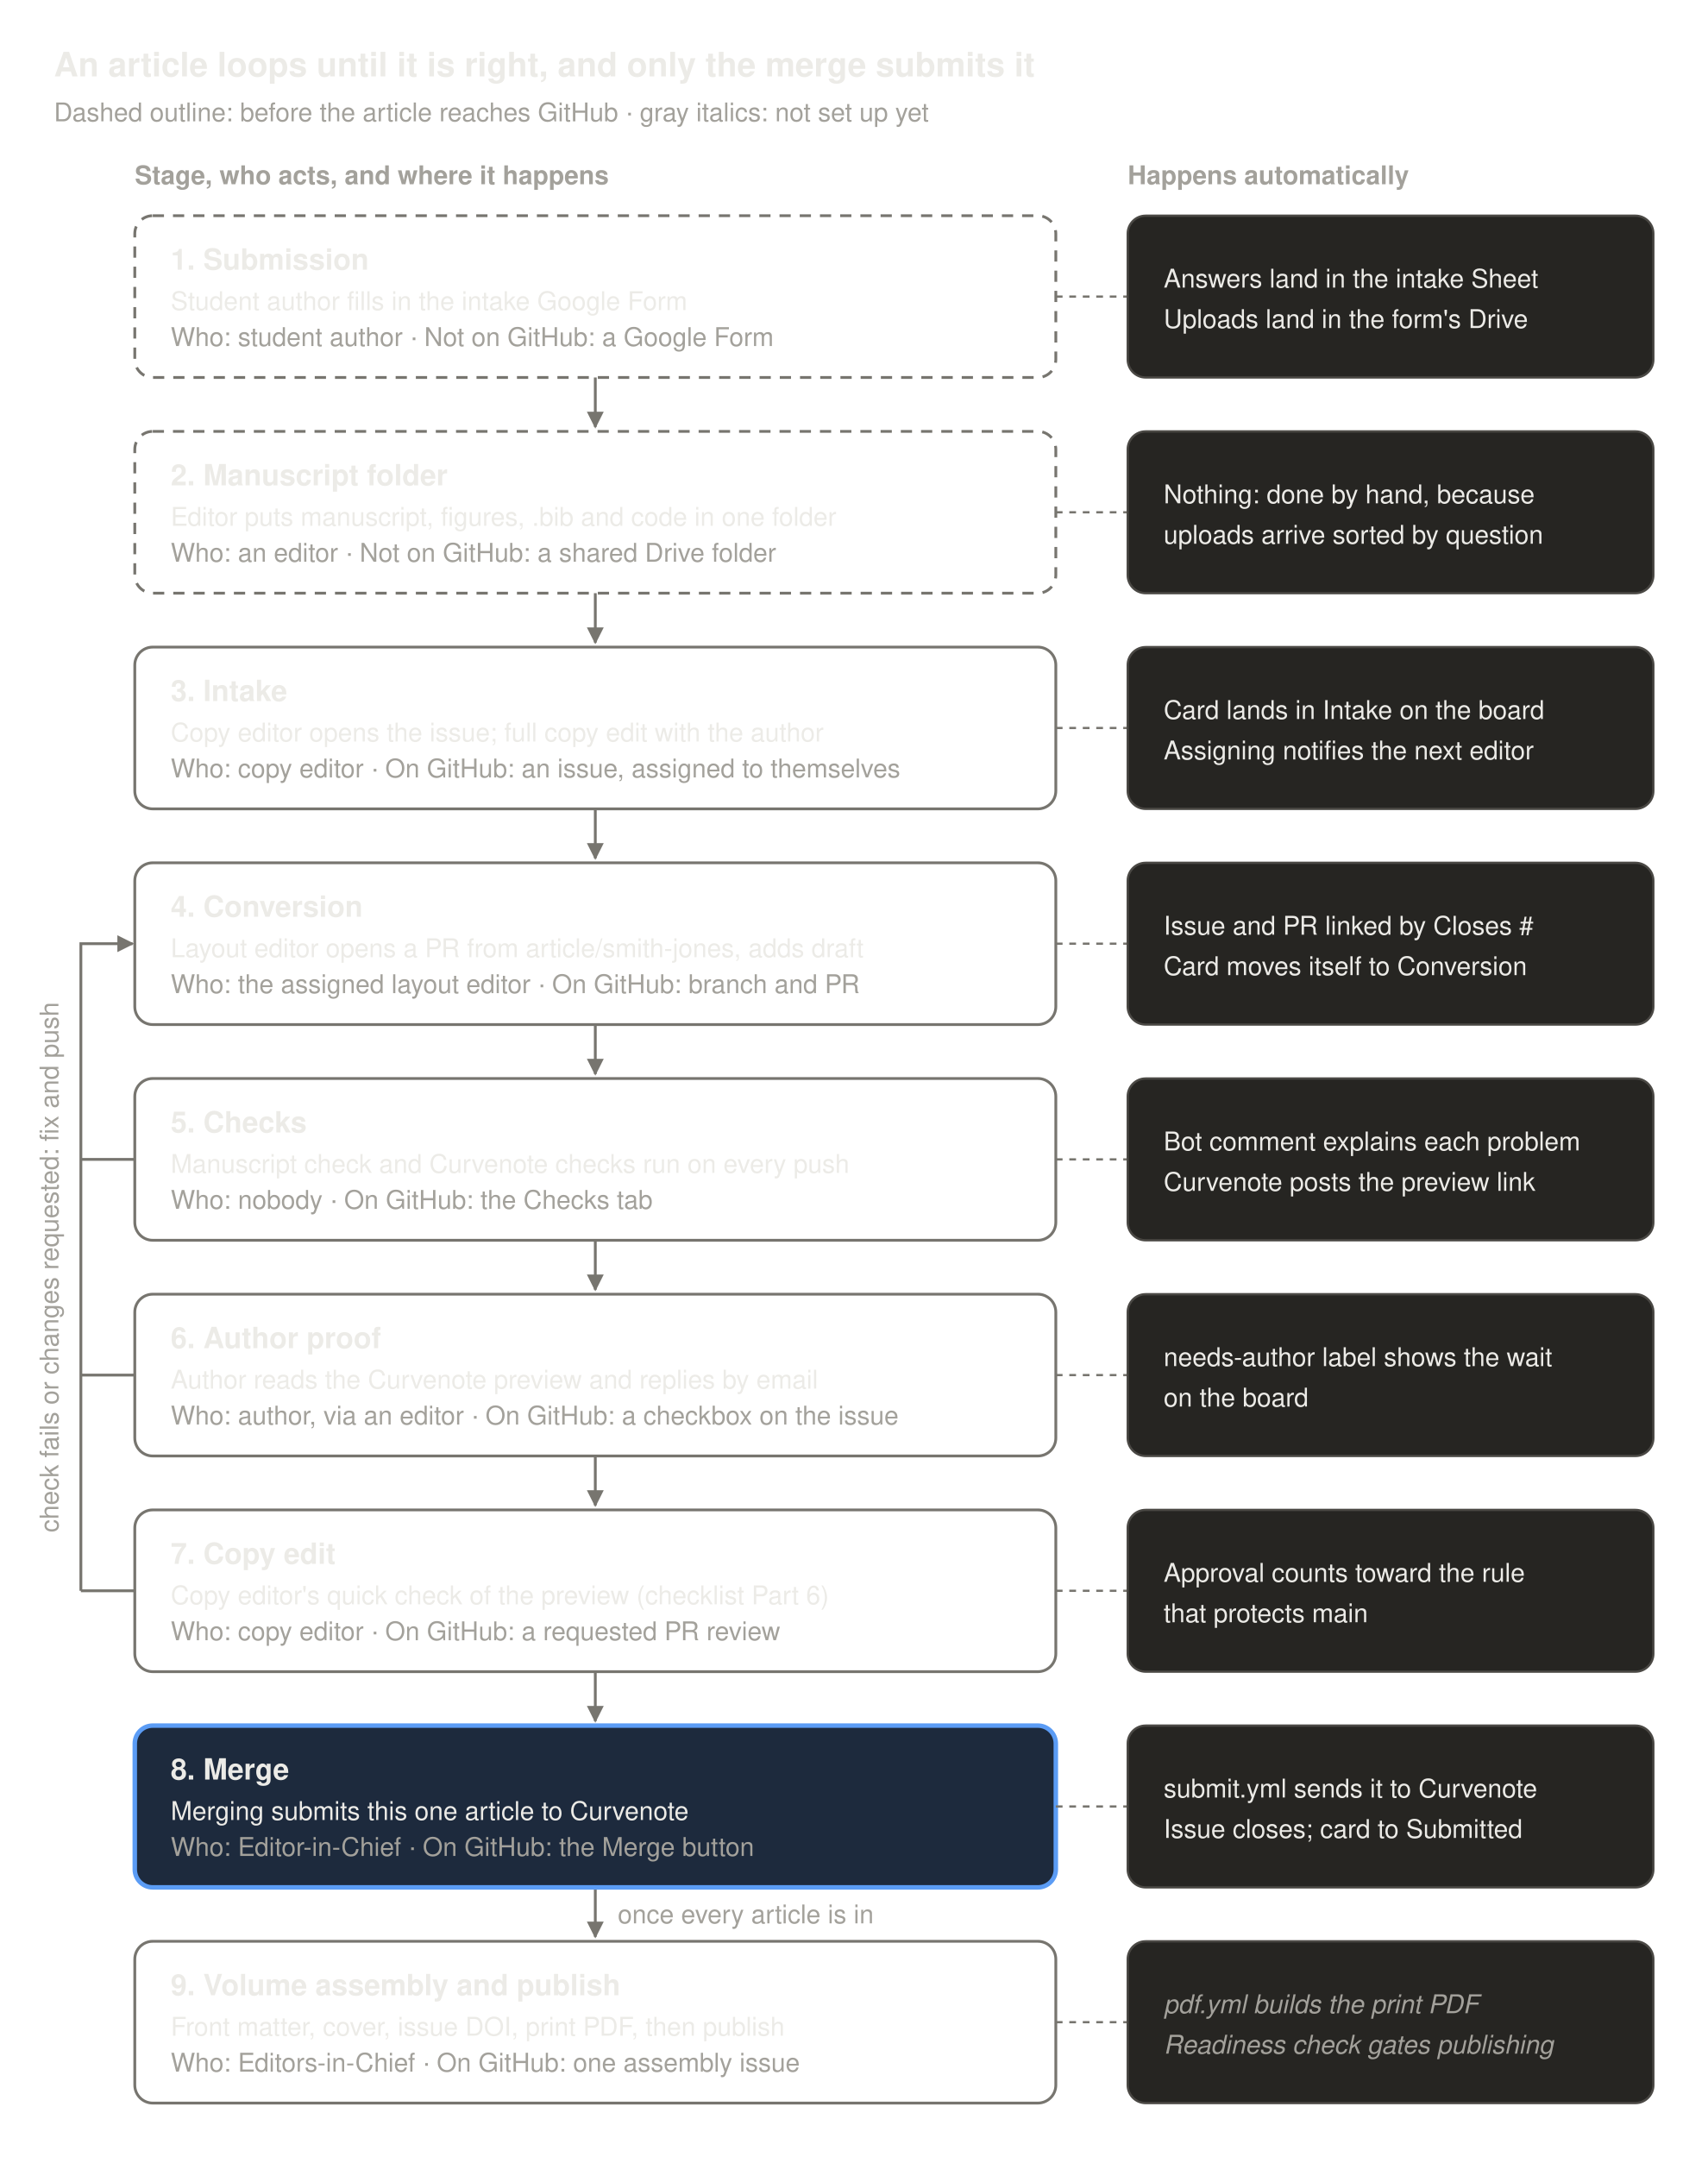
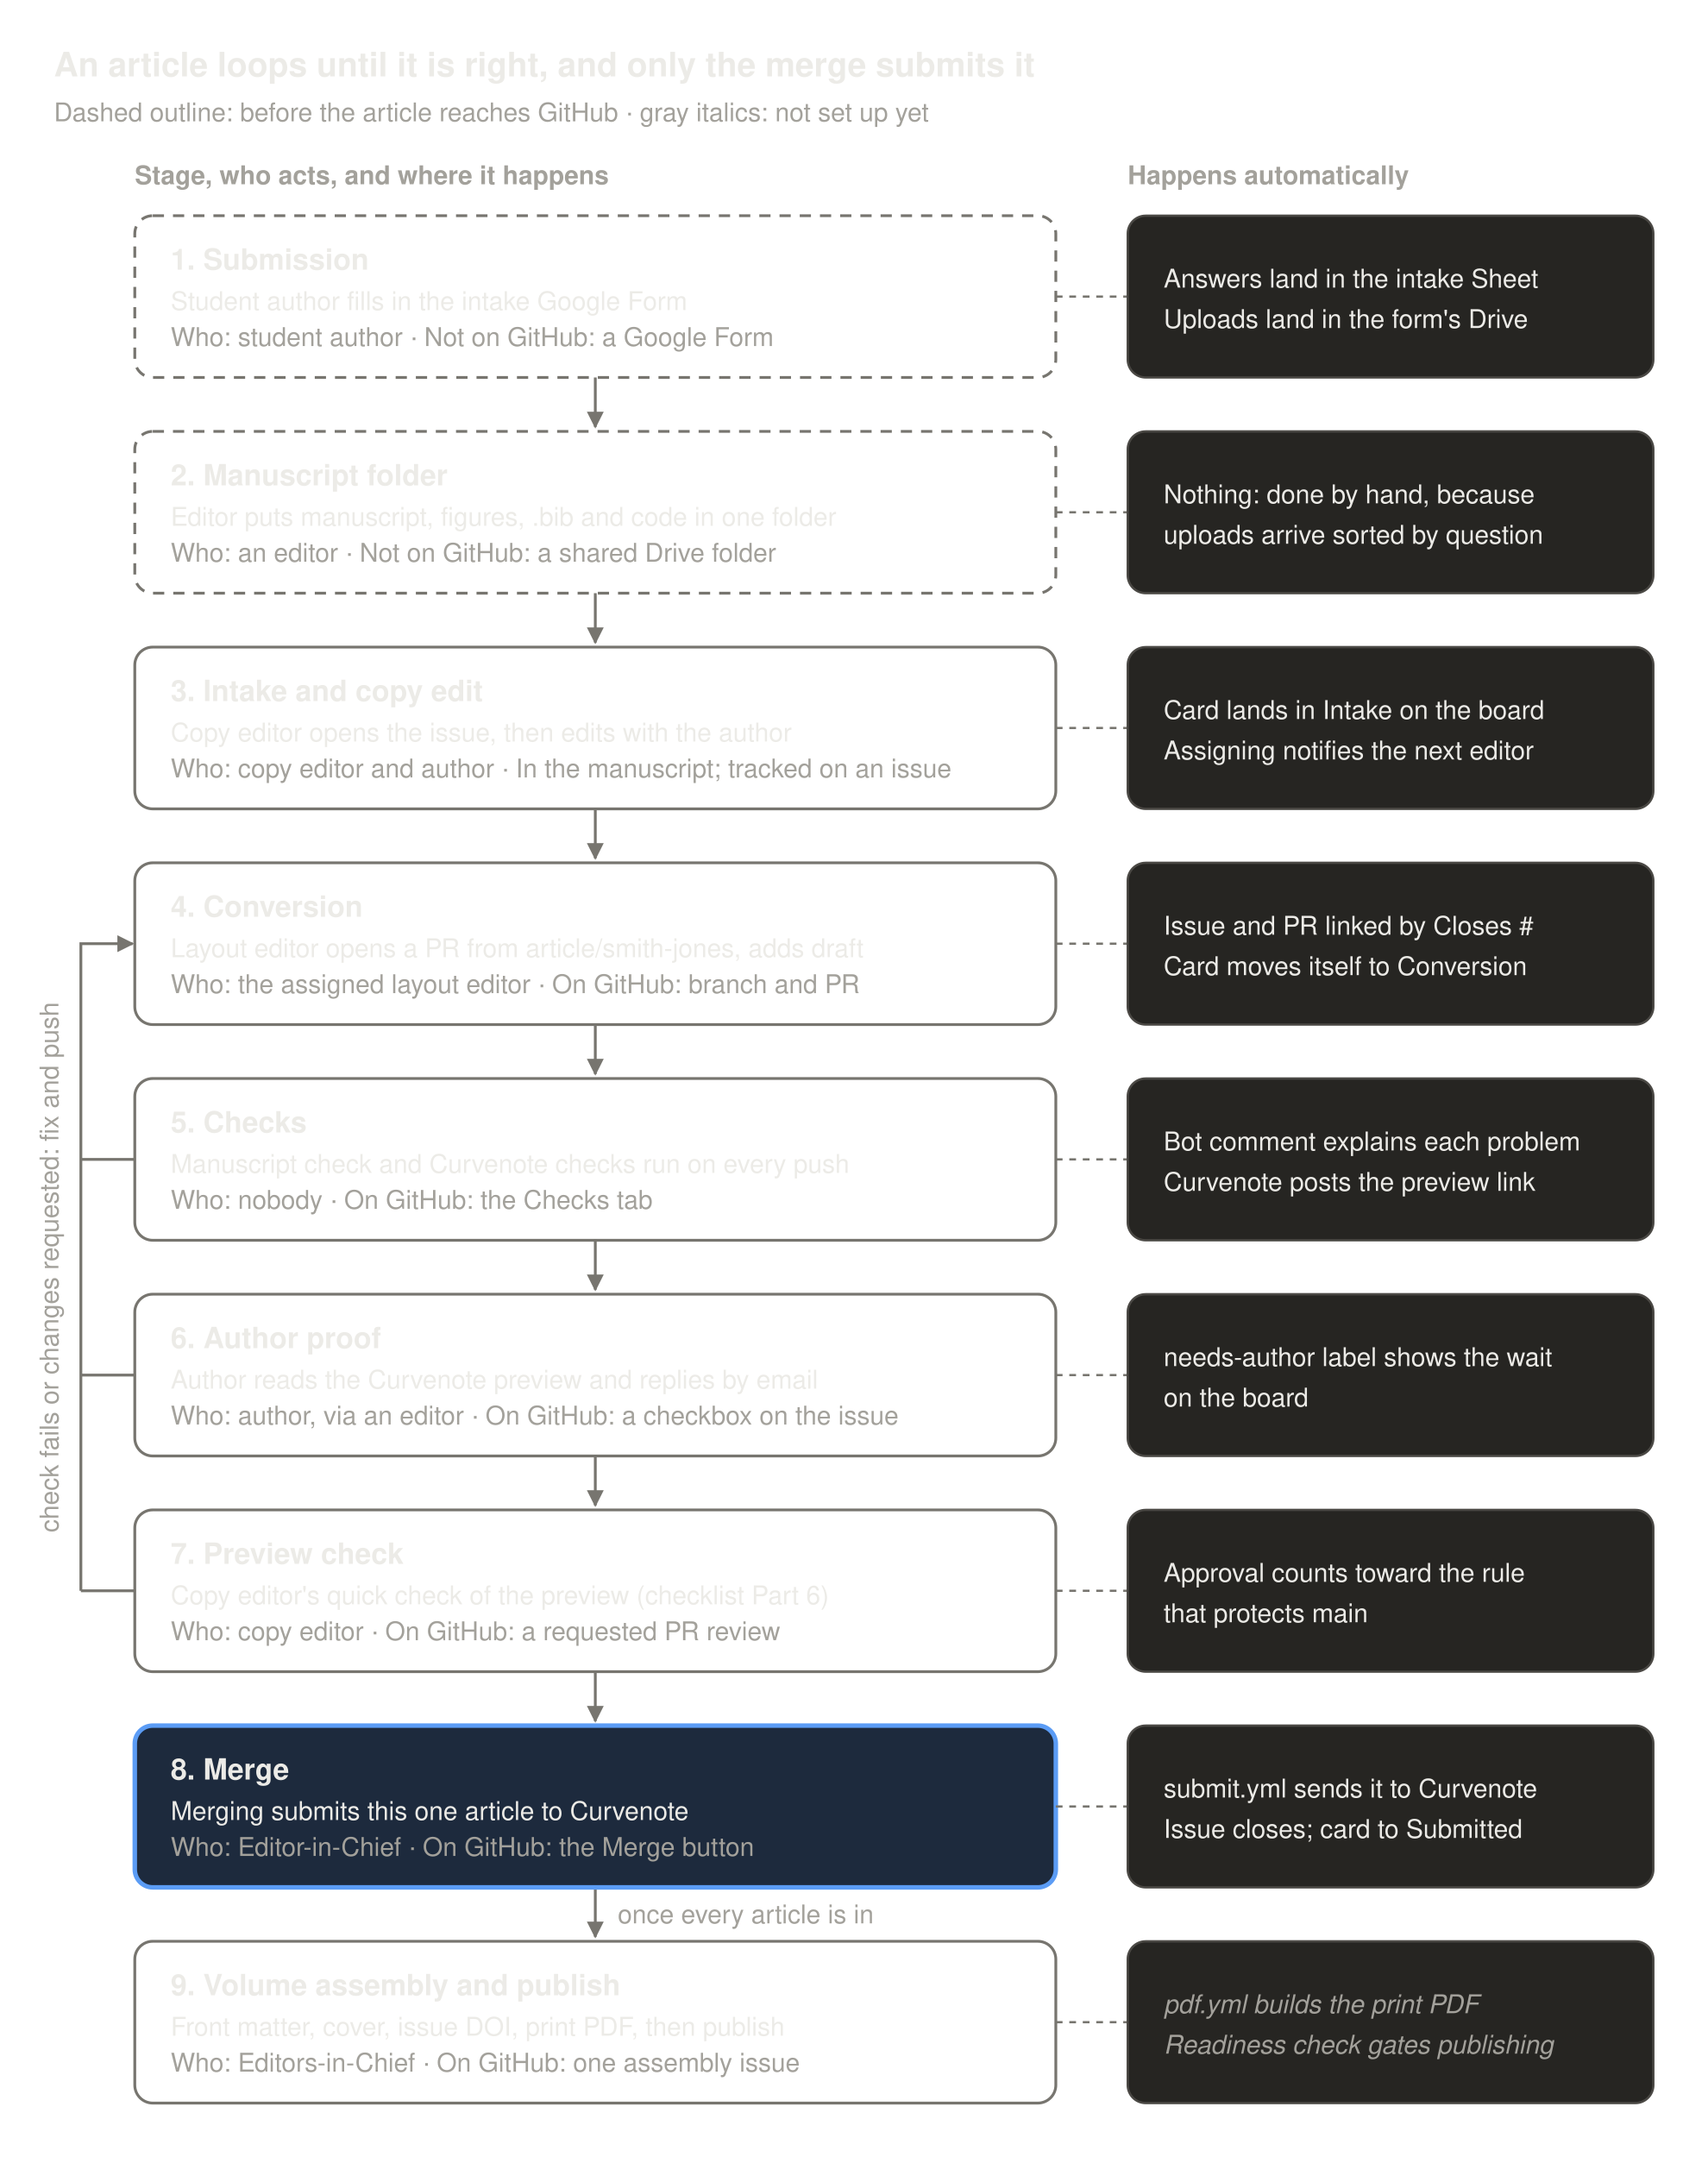
<svg xmlns="http://www.w3.org/2000/svg" viewBox="0 0 760 960" width="760" height="960" font-family="-apple-system, BlinkMacSystemFont, 'Segoe UI', Helvetica, Arial, sans-serif" role="img" aria-label="An article loops until it is right, and only the merge submits it">
  <defs>
    <marker id="arrow" viewBox="0 0 10 10" refX="9" refY="5" markerWidth="6" markerHeight="6" orient="auto-start-reverse">
      <path d="M0 0L10 5L0 10z" fill="#77756f" />
    </marker>
  </defs>
  <text x="24" y="34" font-size="15" font-weight="600" fill="#ecebe7" text-anchor="start">An article loops until it is right, and only the merge submits it</text>
  <text x="24" y="54" font-size="11.5" font-weight="400" fill="#a3a19b" text-anchor="start">Dashed outline: before the article reaches GitHub · gray italics: not set up yet</text>
  <text x="60" y="82" font-size="11.5" font-weight="600" fill="#a3a19b" text-anchor="start">Stage, who acts, and where it happens</text>
  <text x="502" y="82" font-size="11.5" font-weight="600" fill="#a3a19b" text-anchor="start">Happens automatically</text>
  <path d="M265 168V190" fill="none" stroke="#77756f" stroke-width="1.25" marker-end="url(#arrow)" />
  <path d="M265 264V286" fill="none" stroke="#77756f" stroke-width="1.25" marker-end="url(#arrow)" />
  <path d="M265 360V382" fill="none" stroke="#77756f" stroke-width="1.25" marker-end="url(#arrow)" />
  <path d="M265 456V478" fill="none" stroke="#77756f" stroke-width="1.25" marker-end="url(#arrow)" />
  <path d="M265 552V574" fill="none" stroke="#77756f" stroke-width="1.25" marker-end="url(#arrow)" />
  <path d="M265 648V670" fill="none" stroke="#77756f" stroke-width="1.25" marker-end="url(#arrow)" />
  <path d="M265 744V766" fill="none" stroke="#77756f" stroke-width="1.25" marker-end="url(#arrow)" />
  <path d="M265 840V862" fill="none" stroke="#77756f" stroke-width="1.25" marker-end="url(#arrow)" />
  <text x="275" y="856" font-size="11.5" font-weight="400" fill="#a3a19b" text-anchor="start">once every article is in</text>
  <path d="M60 516H36" fill="none" stroke="#77756f" stroke-width="1.25" />
  <path d="M60 612H36" fill="none" stroke="#77756f" stroke-width="1.25" />
  <path d="M60 708H36" fill="none" stroke="#77756f" stroke-width="1.25" />
  <path d="M36 708V420H59" fill="none" stroke="#77756f" stroke-width="1.25" marker-end="url(#arrow)" />
  <text x="26" y="564.0" font-size="11.5" font-weight="400" fill="#a3a19b" text-anchor="middle" transform="rotate(-90 26 564.0)">check fails or changes requested: fix and push</text>
  <rect x="60" y="96" width="410" height="72" rx="8" fill="none" stroke="#77756f" stroke-width="1.25" stroke-dasharray="5 4" />
  <text x="76" y="120" font-size="13" font-weight="600" fill="#ecebe7" text-anchor="start">1. Submission</text>
  <text x="76" y="138" font-size="11.5" font-weight="400" fill="#ecebe7" text-anchor="start">Student author fills in the intake Google Form</text>
  <text x="76" y="154" font-size="11.5" font-weight="400" fill="#a3a19b" text-anchor="start">Who: student author · Not on GitHub: a Google Form</text>
  <line x1="470" y1="132" x2="502" y2="132" stroke="#77756f" stroke-width="1" stroke-dasharray="3 3" />
  <rect x="502" y="96" width="234" height="72" rx="8" fill="#262522" stroke="#4a4844" stroke-width="1" />
  <text x="518" y="128" font-size="11.5" font-weight="400" fill="#ecebe7" text-anchor="start">Answers land in the intake Sheet</text>
  <text x="518" y="146" font-size="11.5" font-weight="400" fill="#ecebe7" text-anchor="start">Uploads land in the form's Drive</text>
  <rect x="60" y="192" width="410" height="72" rx="8" fill="none" stroke="#77756f" stroke-width="1.25" stroke-dasharray="5 4" />
  <text x="76" y="216" font-size="13" font-weight="600" fill="#ecebe7" text-anchor="start">2. Manuscript folder</text>
  <text x="76" y="234" font-size="11.5" font-weight="400" fill="#ecebe7" text-anchor="start">Editor puts manuscript, figures, .bib and code in one folder</text>
  <text x="76" y="250" font-size="11.5" font-weight="400" fill="#a3a19b" text-anchor="start">Who: an editor · Not on GitHub: a shared Drive folder</text>
  <line x1="470" y1="228" x2="502" y2="228" stroke="#77756f" stroke-width="1" stroke-dasharray="3 3" />
  <rect x="502" y="192" width="234" height="72" rx="8" fill="#262522" stroke="#4a4844" stroke-width="1" />
  <text x="518" y="224" font-size="11.5" font-weight="400" fill="#ecebe7" text-anchor="start">Nothing: done by hand, because</text>
  <text x="518" y="242" font-size="11.5" font-weight="400" fill="#ecebe7" text-anchor="start">uploads arrive sorted by question</text>
  <rect x="60" y="288" width="410" height="72" rx="8" fill="none" stroke="#77756f" stroke-width="1.25" />
-   <text x="76" y="312" font-size="13" font-weight="600" fill="#ecebe7" text-anchor="start">3. Intake</text>
-   <text x="76" y="330" font-size="11.5" font-weight="400" fill="#ecebe7" text-anchor="start">Copy editor opens the issue; full copy edit with the author</text>
-   <text x="76" y="346" font-size="11.5" font-weight="400" fill="#a3a19b" text-anchor="start">Who: copy editor · On GitHub: an issue, assigned to themselves</text>
+   <text x="76" y="312" font-size="13" font-weight="600" fill="#ecebe7" text-anchor="start">3. Intake and copy edit</text>
+   <text x="76" y="330" font-size="11.5" font-weight="400" fill="#ecebe7" text-anchor="start">Copy editor opens the issue, then edits with the author</text>
+   <text x="76" y="346" font-size="11.5" font-weight="400" fill="#a3a19b" text-anchor="start">Who: copy editor and author · In the manuscript; tracked on an issue</text>
  <line x1="470" y1="324" x2="502" y2="324" stroke="#77756f" stroke-width="1" stroke-dasharray="3 3" />
  <rect x="502" y="288" width="234" height="72" rx="8" fill="#262522" stroke="#4a4844" stroke-width="1" />
  <text x="518" y="320" font-size="11.5" font-weight="400" fill="#ecebe7" text-anchor="start">Card lands in Intake on the board</text>
  <text x="518" y="338" font-size="11.5" font-weight="400" fill="#ecebe7" text-anchor="start">Assigning notifies the next editor</text>
  <rect x="60" y="384" width="410" height="72" rx="8" fill="none" stroke="#77756f" stroke-width="1.25" />
  <text x="76" y="408" font-size="13" font-weight="600" fill="#ecebe7" text-anchor="start">4. Conversion</text>
  <text x="76" y="426" font-size="11.5" font-weight="400" fill="#ecebe7" text-anchor="start">Layout editor opens a PR from article/smith-jones, adds draft</text>
  <text x="76" y="442" font-size="11.5" font-weight="400" fill="#a3a19b" text-anchor="start">Who: the assigned layout editor · On GitHub: branch and PR</text>
  <line x1="470" y1="420" x2="502" y2="420" stroke="#77756f" stroke-width="1" stroke-dasharray="3 3" />
  <rect x="502" y="384" width="234" height="72" rx="8" fill="#262522" stroke="#4a4844" stroke-width="1" />
  <text x="518" y="416" font-size="11.5" font-weight="400" fill="#ecebe7" text-anchor="start">Issue and PR linked by Closes #</text>
  <text x="518" y="434" font-size="11.5" font-weight="400" fill="#ecebe7" text-anchor="start">Card moves itself to Conversion</text>
  <rect x="60" y="480" width="410" height="72" rx="8" fill="none" stroke="#77756f" stroke-width="1.25" />
  <text x="76" y="504" font-size="13" font-weight="600" fill="#ecebe7" text-anchor="start">5. Checks</text>
  <text x="76" y="522" font-size="11.5" font-weight="400" fill="#ecebe7" text-anchor="start">Manuscript check and Curvenote checks run on every push</text>
  <text x="76" y="538" font-size="11.5" font-weight="400" fill="#a3a19b" text-anchor="start">Who: nobody · On GitHub: the Checks tab</text>
  <line x1="470" y1="516" x2="502" y2="516" stroke="#77756f" stroke-width="1" stroke-dasharray="3 3" />
  <rect x="502" y="480" width="234" height="72" rx="8" fill="#262522" stroke="#4a4844" stroke-width="1" />
  <text x="518" y="512" font-size="11.5" font-weight="400" fill="#ecebe7" text-anchor="start">Bot comment explains each problem</text>
  <text x="518" y="530" font-size="11.5" font-weight="400" fill="#ecebe7" text-anchor="start">Curvenote posts the preview link</text>
  <rect x="60" y="576" width="410" height="72" rx="8" fill="none" stroke="#77756f" stroke-width="1.25" />
  <text x="76" y="600" font-size="13" font-weight="600" fill="#ecebe7" text-anchor="start">6. Author proof</text>
  <text x="76" y="618" font-size="11.5" font-weight="400" fill="#ecebe7" text-anchor="start">Author reads the Curvenote preview and replies by email</text>
  <text x="76" y="634" font-size="11.5" font-weight="400" fill="#a3a19b" text-anchor="start">Who: author, via an editor · On GitHub: a checkbox on the issue</text>
  <line x1="470" y1="612" x2="502" y2="612" stroke="#77756f" stroke-width="1" stroke-dasharray="3 3" />
  <rect x="502" y="576" width="234" height="72" rx="8" fill="#262522" stroke="#4a4844" stroke-width="1" />
  <text x="518" y="608" font-size="11.5" font-weight="400" fill="#ecebe7" text-anchor="start">needs-author label shows the wait</text>
  <text x="518" y="626" font-size="11.5" font-weight="400" fill="#ecebe7" text-anchor="start">on the board</text>
  <rect x="60" y="672" width="410" height="72" rx="8" fill="none" stroke="#77756f" stroke-width="1.25" />
-   <text x="76" y="696" font-size="13" font-weight="600" fill="#ecebe7" text-anchor="start">7. Copy edit</text>
+   <text x="76" y="696" font-size="13" font-weight="600" fill="#ecebe7" text-anchor="start">7. Preview check</text>
  <text x="76" y="714" font-size="11.5" font-weight="400" fill="#ecebe7" text-anchor="start">Copy editor's quick check of the preview (checklist Part 6)</text>
  <text x="76" y="730" font-size="11.5" font-weight="400" fill="#a3a19b" text-anchor="start">Who: copy editor · On GitHub: a requested PR review</text>
  <line x1="470" y1="708" x2="502" y2="708" stroke="#77756f" stroke-width="1" stroke-dasharray="3 3" />
  <rect x="502" y="672" width="234" height="72" rx="8" fill="#262522" stroke="#4a4844" stroke-width="1" />
  <text x="518" y="704" font-size="11.5" font-weight="400" fill="#ecebe7" text-anchor="start">Approval counts toward the rule</text>
  <text x="518" y="722" font-size="11.5" font-weight="400" fill="#ecebe7" text-anchor="start">that protects main</text>
  <rect x="60" y="768" width="410" height="72" rx="8" fill="#1d2a3d" stroke="#5b9cf5" stroke-width="2" />
  <text x="76" y="792" font-size="13" font-weight="600" fill="#ecebe7" text-anchor="start">8. Merge</text>
  <text x="76" y="810" font-size="11.5" font-weight="400" fill="#ecebe7" text-anchor="start">Merging submits this one article to Curvenote</text>
  <text x="76" y="826" font-size="11.5" font-weight="400" fill="#a3a19b" text-anchor="start">Who: Editor-in-Chief · On GitHub: the Merge button</text>
  <line x1="470" y1="804" x2="502" y2="804" stroke="#77756f" stroke-width="1" stroke-dasharray="3 3" />
  <rect x="502" y="768" width="234" height="72" rx="8" fill="#262522" stroke="#4a4844" stroke-width="1" />
  <text x="518" y="800" font-size="11.5" font-weight="400" fill="#ecebe7" text-anchor="start">submit.yml sends it to Curvenote</text>
  <text x="518" y="818" font-size="11.5" font-weight="400" fill="#ecebe7" text-anchor="start">Issue closes; card to Submitted</text>
  <rect x="60" y="864" width="410" height="72" rx="8" fill="none" stroke="#77756f" stroke-width="1.25" />
  <text x="76" y="888" font-size="13" font-weight="600" fill="#ecebe7" text-anchor="start">9. Volume assembly and publish</text>
  <text x="76" y="906" font-size="11.5" font-weight="400" fill="#ecebe7" text-anchor="start">Front matter, cover, issue DOI, print PDF, then publish</text>
  <text x="76" y="922" font-size="11.5" font-weight="400" fill="#a3a19b" text-anchor="start">Who: Editors-in-Chief · On GitHub: one assembly issue</text>
  <line x1="470" y1="900" x2="502" y2="900" stroke="#77756f" stroke-width="1" stroke-dasharray="3 3" />
  <rect x="502" y="864" width="234" height="72" rx="8" fill="#262522" stroke="#4a4844" stroke-width="1" />
  <text x="518" y="896" font-size="11.5" font-weight="400" fill="#a3a19b" text-anchor="start" font-style="italic">pdf.yml builds the print PDF</text>
  <text x="518" y="914" font-size="11.5" font-weight="400" fill="#a3a19b" text-anchor="start" font-style="italic">Readiness check gates publishing</text>
</svg>
